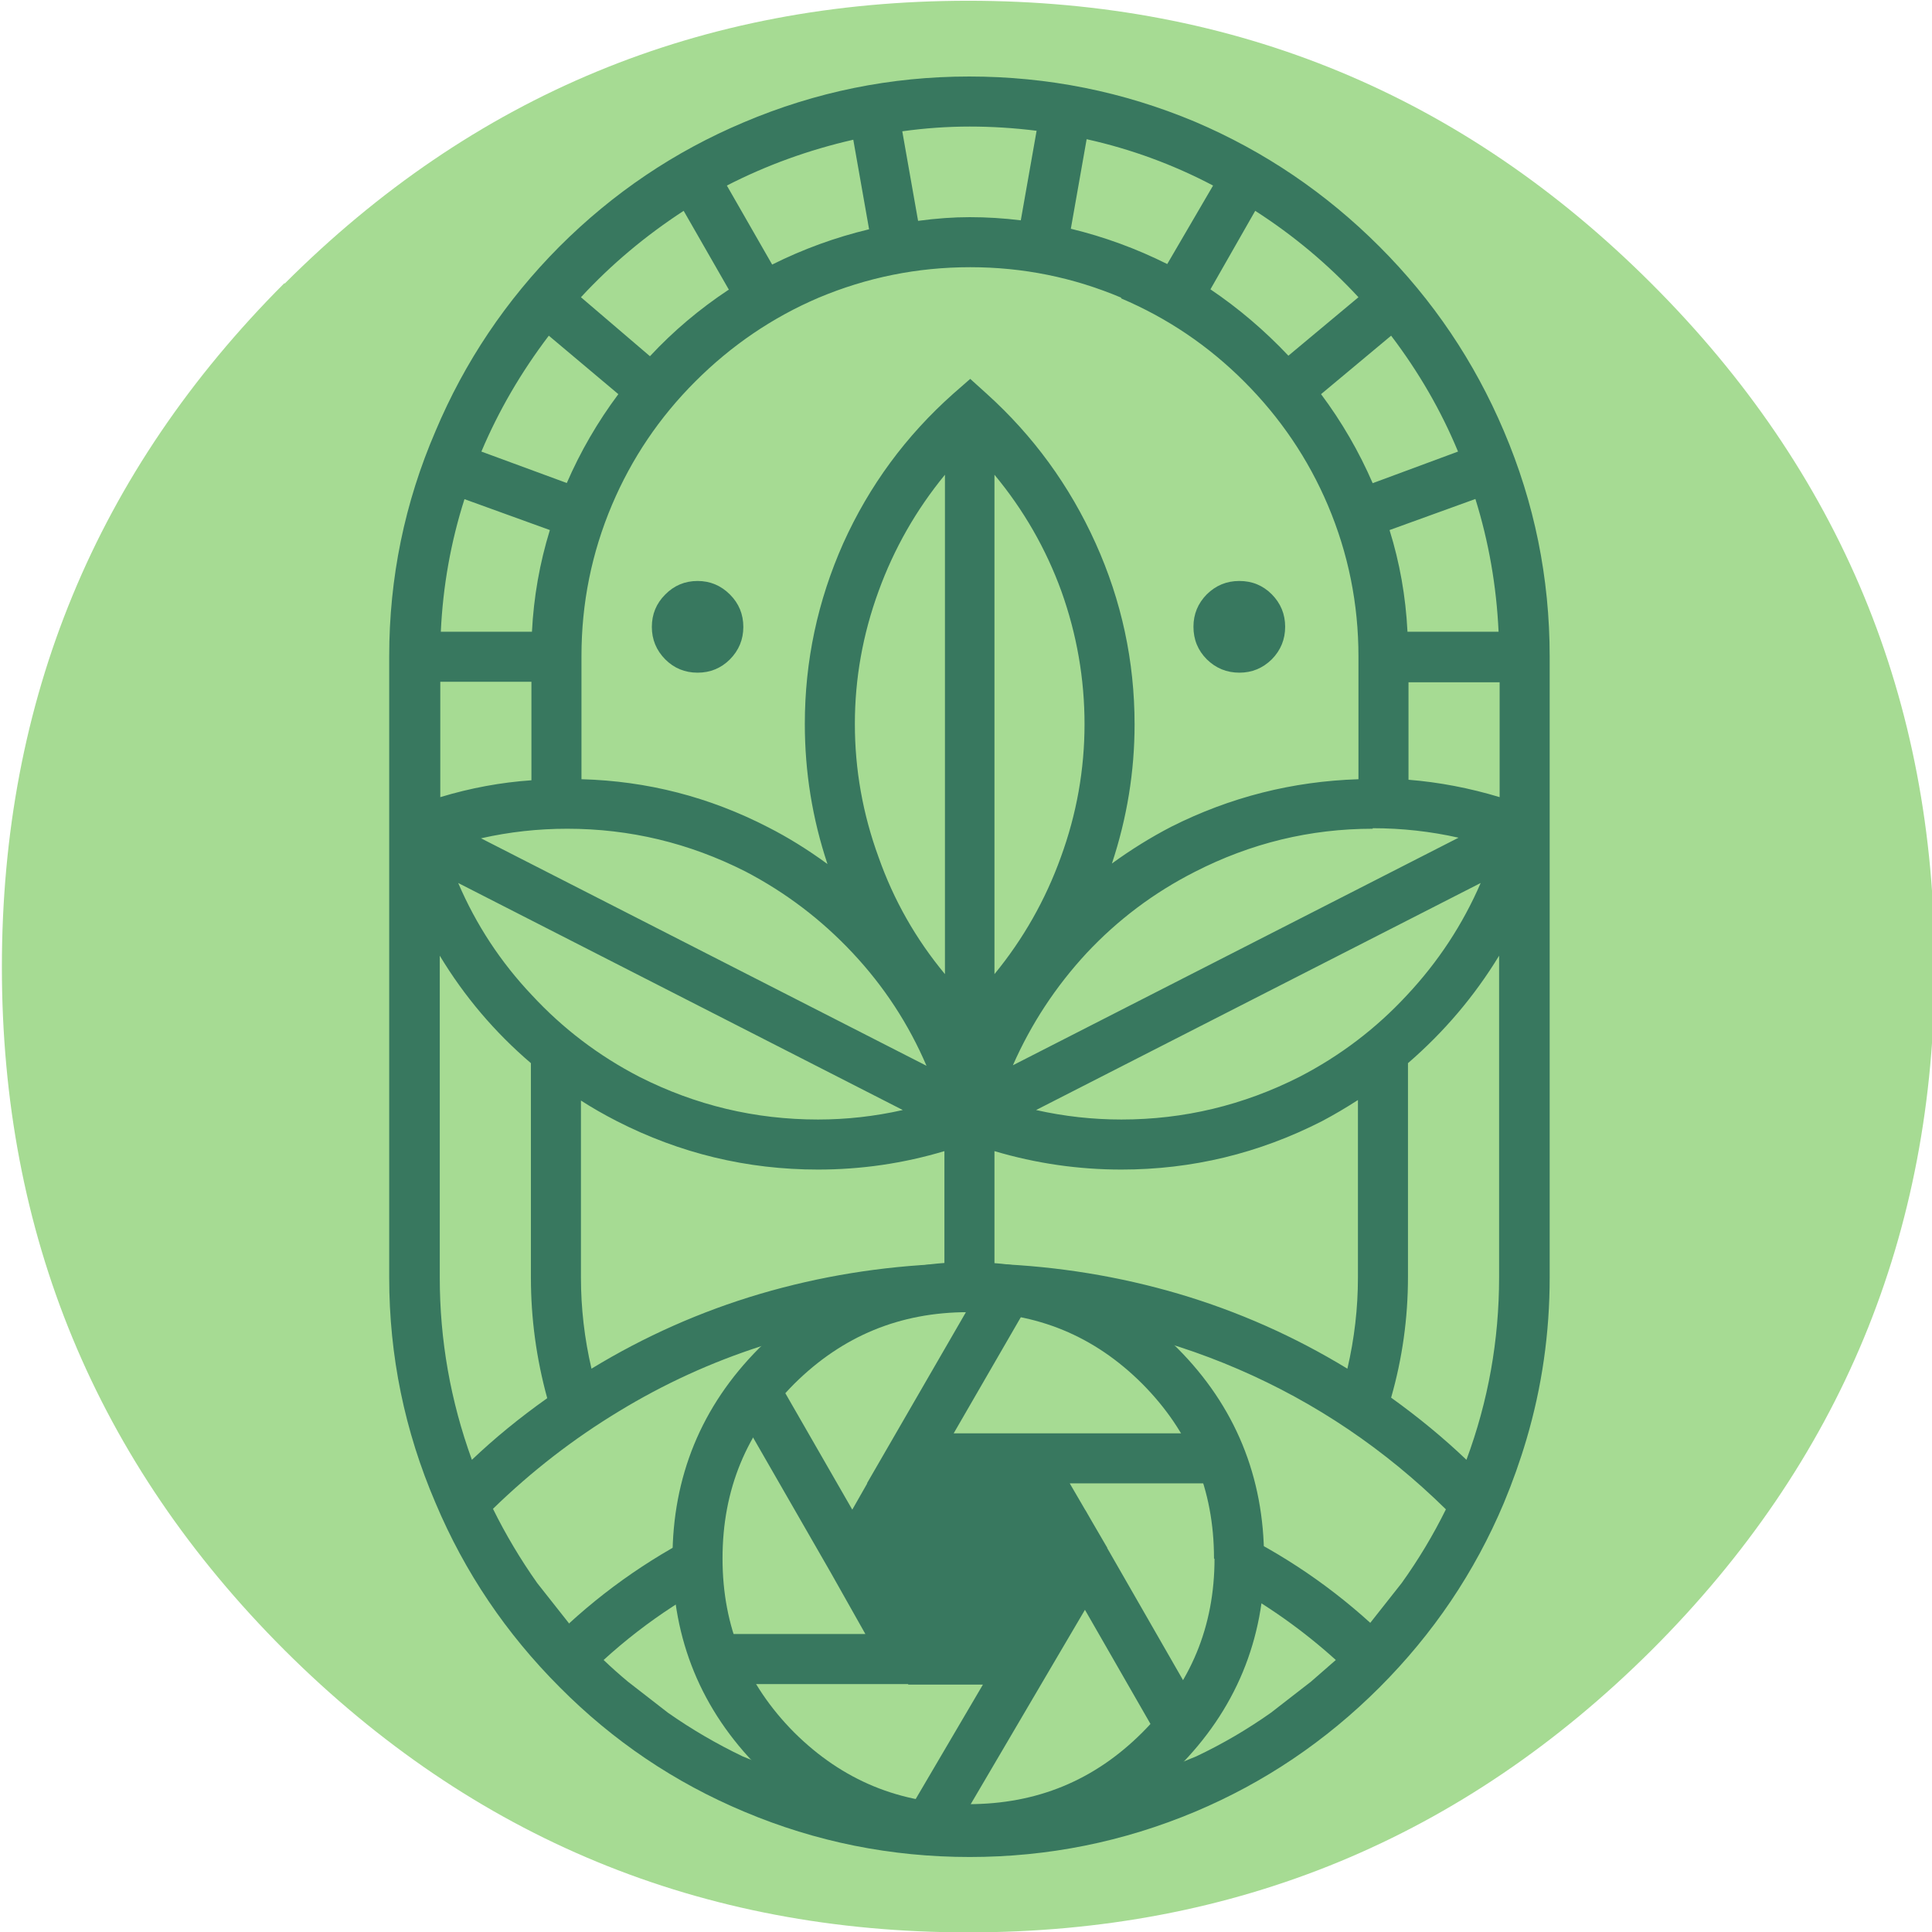
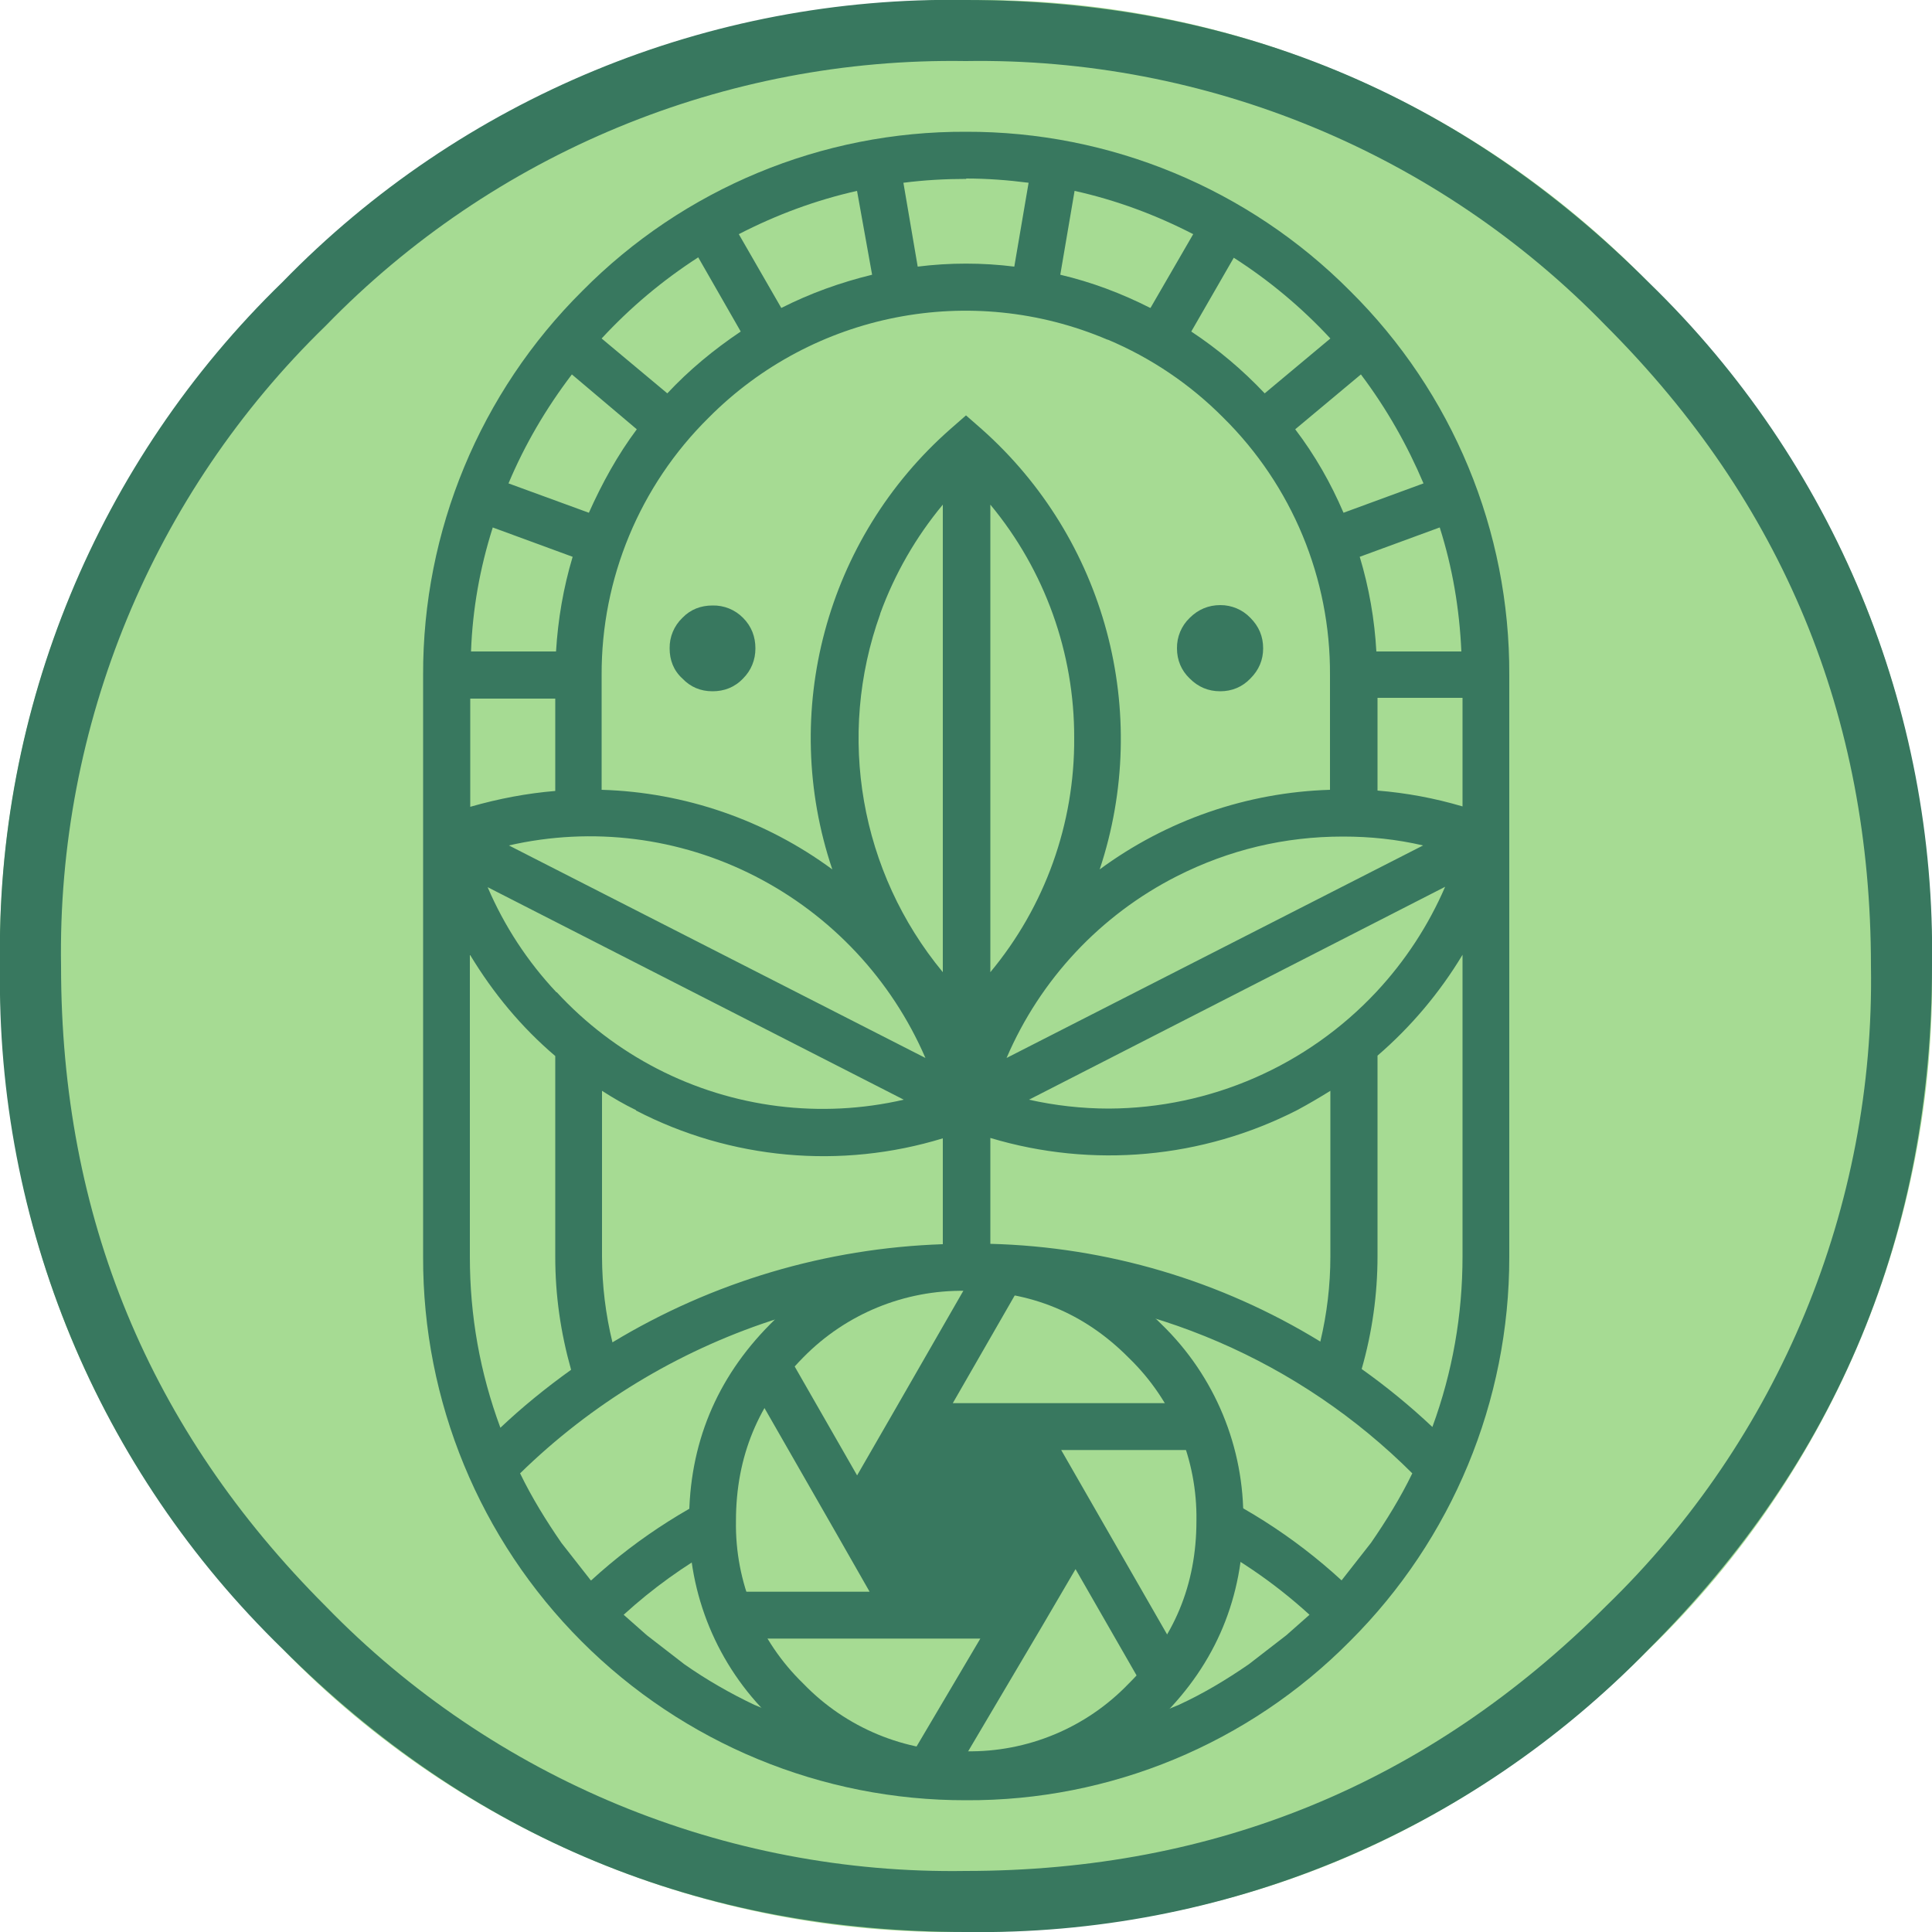
- <svg xmlns="http://www.w3.org/2000/svg" xmlns:xlink="http://www.w3.org/1999/xlink" preserveAspectRatio="none" viewBox="0 0 512 512">
-   <defs>
-     <path id="a" fill="#A6DB93" d="M512.7 256.2q0-106.1-75-181-75-75-181.1-75-106.2 0-181.2 75V75Q.5 150 .5 256.3q0 106.1 74.9 181 75 74.8 181.2 74.8 106 0 181.1-74.8 75-74.9 75-181Z" />
-     <path id="b" fill="#38785F" d="M744.9 291.1q0-22.4-8.7-42.8-8.4-19.8-23.6-35-15.3-15.3-35-23.7-20.5-8.6-42.9-8.6-22.3 0-42.8 8.7-19.7 8.3-35 23.6-15.2 15.3-23.5 35-8.8 20.4-8.8 42.8V409q0 22.3 8.8 42.8 8.3 19.7 23.6 35 15.2 15.3 35 23.6 20.4 8.6 42.8 8.6 22.3 0 42.8-8.6 19.7-8.3 35-23.6t23.6-35q2.5-6 4.3-12.1 4.4-14.9 4.4-30.7V291.1m-14.1-29.9q3.8 12.2 4.4 25.2h-17.3v-.1q-.5-9.9-3.4-19.2l16.3-5.9m-29.3-19.9 13.3-11.1q7.9 10.4 12.7 22l-16.2 6q-3.9-9-9.8-16.9M689 206.5q10.9 7 19.6 16.4L695.3 234q-6.8-7.2-14.8-12.6l8.5-14.9m-25.5 16.6q13.2 5.6 23.4 15.8 10.3 10.3 15.9 23.5 5.8 13.7 5.8 28.7v23.3q-18.8.6-35.5 9-5.8 3-11.3 7 4.3-13 4.3-26.4 0-18-7.4-34.4T638 241.2l-3.1-2.8-3.2 2.8q-13.5 12-20.9 28.4-7.3 16.4-7.3 34.3 0 13.7 4.3 26.6-5.6-4.1-11.3-7-16.7-8.6-35.4-9.1V291q0-15 5.8-28.7 5.6-13.2 15.8-23.4 10.3-10.3 23.4-15.9 13.8-5.8 28.8-5.8t28.7 5.8m8.7-6.4q-8.8-4.4-18.3-6.7l3-17q12.6 2.8 24 8.8l-8.7 14.9m39 107.1q8.3 0 16.3 1.8L643 368.7q5.2-11.8 14-21.3 8.9-9.5 20.5-15.4 16-8.2 33.8-8.2m-54.7-19.9q0 13-4.5 25.3-4.4 12.2-12.6 22.2v-94.8q8.3 10 12.7 22.1 4.4 12.3 4.4 25.3m45.1 75.3q3.4-1.8 6.8-4V409q0 8.7-2 17.3-15.1-9.2-32-14.2-17-5-35-5.7V385q11.8 3.5 24.1 3.5 20.1 0 38.1-9.2m16.1-23.9q-8.8 9.5-20.4 15.5-16 8.1-33.8 8.1-8.2 0-16.2-1.8l84.4-43.1q-5.1 11.8-14 21.3m17.6-37.6q-8.6-2.6-17.3-3.3V296h17.3v21.9M718 368.3q10.3-8.9 17.3-20.4v61q0 18-6.2 34.7-6.5-6.2-14.3-11.8 3.2-11.2 3.2-22.9v-40.6M652 456.2q16.9 2.9 32 11 11 6 20.3 14.4l-4.7 4.1-7.6 5.9q-6.8 4.8-14.2 8.3l-9.8 4q-16.1 5.7-33.3 5.7-17 0-33.1-5.7l-9.9-4q-7.5-3.6-14.2-8.3l-7.6-5.9q-2.4-2-4.6-4.1 12.4-11.3 28-18.2 19.8-8.6 41.5-8.6 8.5 0 17.2 1.4m58.9 18.4q-13.1-11.9-29.4-19.2-20-9.1-42-10v-16H630v16q-22 .9-42 10-16.3 7.4-29.3 19.3v-.1l-6-7.6q-4.8-6.8-8.4-14.1 11-10.7 23.9-18.5 12.8-7.8 27.1-12.4 16.9-5.4 34.7-6h9.5q24.3.9 46.3 10.4 22 9.5 39.4 26.6-3.6 7.3-8.4 14l-6 7.6m-76-284.1q6.3 0 12.7.8l-3 17q-4.9-.6-9.7-.6-4.6 0-9.8.7l-3-17q6.5-.9 12.8-.9m-37.5 26.2-8.6-15q11.3-5.8 24-8.7l3 17q-9.6 2.3-18.4 6.7m-8.3 4.8q-8.3 5.5-14.9 12.6L561 222.9q8.6-9.3 19.5-16.4l8.6 15m28.4 57.2q4.4-12.1 12.6-22.1v94.8q-8.3-10-12.6-22.2-4.5-12.3-4.5-25.3 0-12.9 4.5-25.2m-59.1-20.5-16.3-6q4.9-11.6 12.8-22l13.2 11.1q-5.9 7.9-9.8 16.9m-19.5 3 16.3 5.9q-2.9 9.4-3.4 19.3h-17.3q.6-13 4.5-25.2m-4.6 34.7h17.3v18.7q-8.7.6-17.3 3.2v-22m7.8 29.8q8-1.8 16.3-1.8 17.8 0 33.8 8.1 11.5 6 20.4 15.5 8.9 9.5 14 21.4L542 325.6m-7.9 22.3h.1q7 11.6 17.3 20.4V409q0 11.6 3.1 22.9-7.9 5.6-14.3 11.7-6.1-16.8-6.1-34.6v-61.1m17.5 7.5q-8.9-9.4-14-21.3l84.4 43.1q-8 1.8-16.1 1.8-17.9 0-33.9-8.1-11.6-6-20.4-15.5m16.1 23.9q18 9.2 38.2 9.2 12.3 0 24-3.5v21.4q-18 .7-35 5.7-16.9 5-32 14.2-2-8.6-2-17.3v-33.6q3.1 2 6.8 3.9Z" />
-     <path id="c" fill="#38785F" d="M390 230.8q-8.6 0-14.8 6.1-6.1 6.2-6.1 14.8 0 8.8 6.1 14.9 6.2 6.1 14.9 6.1 8.6 0 14.8-6.1 6.1-6.2 6.1-14.9 0-8.6-6.1-14.8-6.1-6.1-14.8-6.1Z" />
-     <path id="d" fill="#38785F" d="M139.6 230.8q-8.7 0-14.8 6.2-6.1 6.1-6.1 14.8 0 8.6 6.1 14.8 6.1 6.1 14.8 6.1 8.7 0 14.8-6.1 6.1-6.2 6.1-14.8 0-8.7-6.1-14.8-6.2-6.2-14.8-6.2Z" />
-     <path id="e" fill="#A6DB93" d="M36.4-36.5q-15-15-36.4-15-21.3 0-36.4 15-15 15.1-15 36.5 0 21.3 15 36.4 15.1 15 36.4 15 21.4 0 36.4-15 15-15.1 15-36.4 0-21.4-15-36.5Z" />
-     <path id="g" fill="#38785F" d="m-22.2.3 10.8 18.8h22.6L22.1.3 11-19h-22L-22.2.3Z" />
-     <path id="f" fill="none" stroke="#38785F" stroke-linecap="square" stroke-linejoin="bevel" stroke-width="9.5" d="M51.5 0q0 21.3-15.1 36.4-15 15-36.4 15-21.3 0-36.4-15-15-15.1-15-36.4 0-21.4 15-36.5 15.1-15 36.4-15 21.4 0 36.4 15 15 15.1 15 36.5Z" />
-     <path id="h" fill="none" stroke="#38785F" stroke-linecap="butt" stroke-linejoin="miter" stroke-miterlimit="3" stroke-width="9.5" d="M7.5-51-11-19H48m-7.6 51L22.2.3l-11 18.7L-7.6 51M11-19 22.3.4M-48 19.1h36.6L-22 .3l-18.4-32m18.4 32L-11-19m22.1 38.2h-22.5" />
-   </defs>
-   <use xlink:href="#a" />
-   <use xlink:href="#b" transform="matrix(1.396 0 0 1.396 -629.2 -232.4)" />
-   <use xlink:href="#c" transform="matrix(.58 0 0 .58 102.2 20.1)" />
-   <use xlink:href="#d" transform="matrix(.58 0 0 .58 103.9 20.1)" />
-   <g transform="matrix(1.396 0 0 1.396 256.6 413)">
-     <use xlink:href="#e" />
-     <use xlink:href="#f" />
-   </g>
-   <use xlink:href="#g" transform="matrix(1.396 0 0 1.396 256.6 413)" />
-   <use xlink:href="#h" transform="matrix(1.396 0 0 1.396 256.6 413)" />
+ <svg xmlns="http://www.w3.org/2000/svg" xml:space="preserve" style="fill-rule:evenodd;clip-rule:evenodd;stroke-linecap:square;stroke-linejoin:bevel" viewBox="0 0 500 500">
+   <path d="M500 250c0-69-24.4-128-73.3-176.8A241.1 241.1 0 0 0 250 0C181 0 122 24.4 73.1 73.2A241 241 0 0 0 0 250c0 69 24.4 128 73.1 176.7A241.1 241.1 0 0 0 250 500c69 0 128-24.4 176.8-73.2A240.6 240.6 0 0 0 500 250.1Z" style="fill:#a6db93;fill-rule:nonzero" />
+   <path d="M500 250c0 69.1-24.4 128-73.3 176.8A241.1 241.1 0 0 1 250 500c-69 0-128-24.4-176.8-73.2A240.9 240.9 0 0 1 0 250.1 241 241 0 0 1 73.1 73 241.1 241.1 0 0 1 250 0c69 0 128 24.4 176.8 73.2A240.8 240.8 0 0 1 500 250Zm-15.8 0c0-64.7-22.9-120-68.6-165.7a225.9 225.9 0 0 0-165.7-68.5A225.9 225.9 0 0 0 84.3 84.3a225.9 225.9 0 0 0-68.5 165.8c0 64.7 22.8 119.9 68.5 165.6a225.9 225.9 0 0 0 165.6 68.5c64.7 0 119.9-22.8 165.7-68.5A225.4 225.4 0 0 0 484.2 250Z" style="fill:#38785f" />
+   <path d="M390.6 174.7a139 139 0 0 0-41.2-99.4A139.6 139.6 0 0 0 250 34.1a138.8 138.8 0 0 0-99.3 41.2 139.5 139.5 0 0 0-41.2 99.4v150.6A140.2 140.2 0 0 0 250 465.9a138.7 138.7 0 0 0 99.4-41.2 140.2 140.2 0 0 0 41.2-99.4V174.7m-18-38.2c3.3 10.4 5.1 21 5.6 32.1h-22a105 105 0 0 0-4.3-24.5l20.7-7.6m-37.4-25.4 17-14.2c6.7 8.9 12 18.3 16.2 28.2l-20.7 7.6c-3.3-7.7-7.4-14.9-12.5-21.6m-15.9-44.4a129 129 0 0 1 25 20.9l-17 14.2a108 108 0 0 0-19-16l11-19.1m-32.6 21.2a92.8 92.8 0 0 1 29.9 20.2 92.9 92.9 0 0 1 27.6 66.6v29.7a105.9 105.9 0 0 0-59.6 20.6A107.2 107.2 0 0 0 254 111l-4-3.5-4 3.5a106.5 106.5 0 0 0-30.6 114 106 106 0 0 0-59.7-20.6v-29.7a93.1 93.1 0 0 1 27.7-66.6 93.7 93.7 0 0 1 103.2-20.2m11.1-8.2c-7.5-3.8-15.2-6.7-23.3-8.6l3.7-21.7c10.8 2.4 21 6.2 30.7 11.2l-11 19m49.8 136.9c7 0 13.8.7 20.7 2.3l-107.8 55a94.5 94.5 0 0 1 44-47c13.6-6.9 28-10.3 43-10.3M278 191a93.8 93.8 0 0 1-21.7 60.6v-121a94.1 94.1 0 0 1 21.7 60.4m57.7 96.3c2.8-1.5 5.7-3.2 8.6-5v42.9a95 95 0 0 1-2.6 22 171.9 171.9 0 0 0-85.4-25.3v-27.4a106.9 106.9 0 0 0 79.4-7.2m20.5-30.6a95.3 95.3 0 0 1-69.2 30.2c-7 0-14-.8-20.7-2.3l107.7-55.1a95.2 95.2 0 0 1-17.8 27.2m22.3-48a108 108 0 0 0-22-4.1v-24h22v28.1m-22 64.5a108 108 0 0 0 22-26.1v78c0 15.3-2.6 30-7.8 44.2a171.2 171.2 0 0 0-18.3-15 106 106 0 0 0 4.1-29.2v-51.9m-84.3 112.3a130.6 130.6 0 0 1 66.7 32.4l-6 5.3-9.7 7.5c-5.8 4-11.8 7.6-18.1 10.5l-12.6 5.2a127 127 0 0 1-84.7 0l-12.6-5.2c-6.3-3-12.4-6.5-18.1-10.5l-9.7-7.5-6-5.3a131.4 131.4 0 0 1 110.8-32.4m75 23.5a142.2 142.2 0 0 0-91-37.4v-20.3H244v20.4a142.7 142.7 0 0 0-91 37.3h-.1l-7.6-9.7c-4-5.8-7.7-11.8-10.7-18a168.5 168.5 0 0 1 65-39.5c14.5-4.6 29.2-7.2 44.4-7.7h12.2a161.8 161.8 0 0 1 109.3 47.2c-3 6.2-6.7 12.2-10.7 18l-7.6 9.7M250 46.2c5.4 0 10.8.4 16.2 1.1L262.5 69a100.9 100.9 0 0 0-25 0l-3.7-21.7c5.4-.7 10.9-1 16.3-1m-47.9 33.4-11-19.1c9.7-5 19.9-8.8 30.6-11.2l3.9 21.7c-8.2 2-16 4.8-23.5 8.6m-10.5 6.1c-7 4.7-13.4 10-19 16l-17-14.2c7.4-8 15.7-15 25-21l11 19.2m36.1 73a95 95 0 0 1 16.2-28.2v121a95 95 0 0 1-16.2-92.7m-75.4-26.2-20.8-7.6c4.2-10 9.7-19.4 16.4-28.2l16.8 14.2c-5 6.7-9 14-12.4 21.6m-24.9 3.8 20.7 7.6c-2.4 8-3.8 16.2-4.3 24.5h-22c.4-11 2.3-21.6 5.6-32m-5.8 44.2h22v23.9c-7.3.6-14.7 2-22 4.1v-28m10 38a93.8 93.8 0 0 1 63.8 8 95.3 95.3 0 0 1 44 47l-107.8-55m-10 28.4c6 9.9 13.2 18.6 22 26.1v52c0 10 1.4 19.6 4.1 29.2-6.7 4.8-12.8 9.8-18.3 15-5.3-14.3-7.9-29-7.9-44.2v-78.1m22.4 9.6a93.4 93.4 0 0 1-17.8-27.2l107.7 55a93.5 93.5 0 0 1-63.8-8 94 94 0 0 1-26-19.8m20.5 30.6a105.5 105.5 0 0 0 79.4 7.2V322a176.6 176.6 0 0 0-85.5 25.4 95 95 0 0 1-2.7-22.1v-43c2.8 1.8 5.7 3.5 8.8 5Z" style="fill:#38785f;fill-rule:nonzero" />
+   <path d="M315.8 156.6c-3 0-5.7 1.1-7.9 3.3a10.7 10.7 0 0 0-3.3 7.9c0 3 1.1 5.7 3.3 7.8 2.2 2.2 4.8 3.3 7.9 3.3 3 0 5.7-1.1 7.8-3.3 2.2-2.2 3.3-4.8 3.3-7.8 0-3.1-1.1-5.7-3.3-7.9a10.7 10.7 0 0 0-7.8-3.3ZM184.4 156.7c-3 0-5.7 1-7.8 3.2a10.7 10.7 0 0 0-3.3 7.9c0 3 1 5.7 3.3 7.8 2.1 2.2 4.7 3.3 7.8 3.3 3 0 5.7-1 7.9-3.3 2.1-2.1 3.2-4.8 3.2-7.8s-1-5.7-3.2-7.9a10.7 10.7 0 0 0-7.9-3.2Z" style="fill:#38785f;fill-rule:nonzero" />
+   <path d="M296.4 347A63.2 63.2 0 0 0 250 328a63.5 63.5 0 0 0-46.4 19.1 63.6 63.6 0 0 0-19.2 46.6c0 18.1 6.4 33.6 19.2 46.4a63.3 63.3 0 0 0 46.4 19.3 63 63 0 0 0 46.4-19.3 63.2 63.2 0 0 0 19.3-46.4c0-18.2-6.4-33.7-19.3-46.6Z" style="fill:#a6db93;fill-rule:nonzero" />
+   <path d="M315.7 393.6c0 18.1-6.4 33.6-19.3 46.4a63 63 0 0 1-46.4 19.3 63.3 63.3 0 0 1-46.4-19.3 63.3 63.3 0 0 1-19.2-46.4c0-18.2 6.4-33.7 19.2-46.6A63.5 63.5 0 0 1 250 328c18.2 0 33.7 6.3 46.4 19.1a63.5 63.5 0 0 1 19.3 46.6Z" style="fill:none;fill-rule:nonzero;stroke:#38785f;stroke-width:12.13px" />
+   <path d="m221.7 394 13.8 23.9h28.8l14-23.9-14.2-24.8H236l-14.3 24.7Z" style="fill:#38785f;fill-rule:nonzero" />
+   <path d="m259.5 328.5-23.4 40.7h75.1m-9.6 65.2L278.4 394l-14 23.9-24 40.6m23.7-89.4 14.3 24.9M188.8 418h46.7l-13.7-24-23.5-41m23.5 41 14.3-24.8m28.2 48.8h-28.8" style="fill:none;fill-rule:nonzero;stroke:#38785f;stroke-width:12.13px;stroke-linecap:butt;stroke-linejoin:miter;stroke-miterlimit:3" />
</svg>
